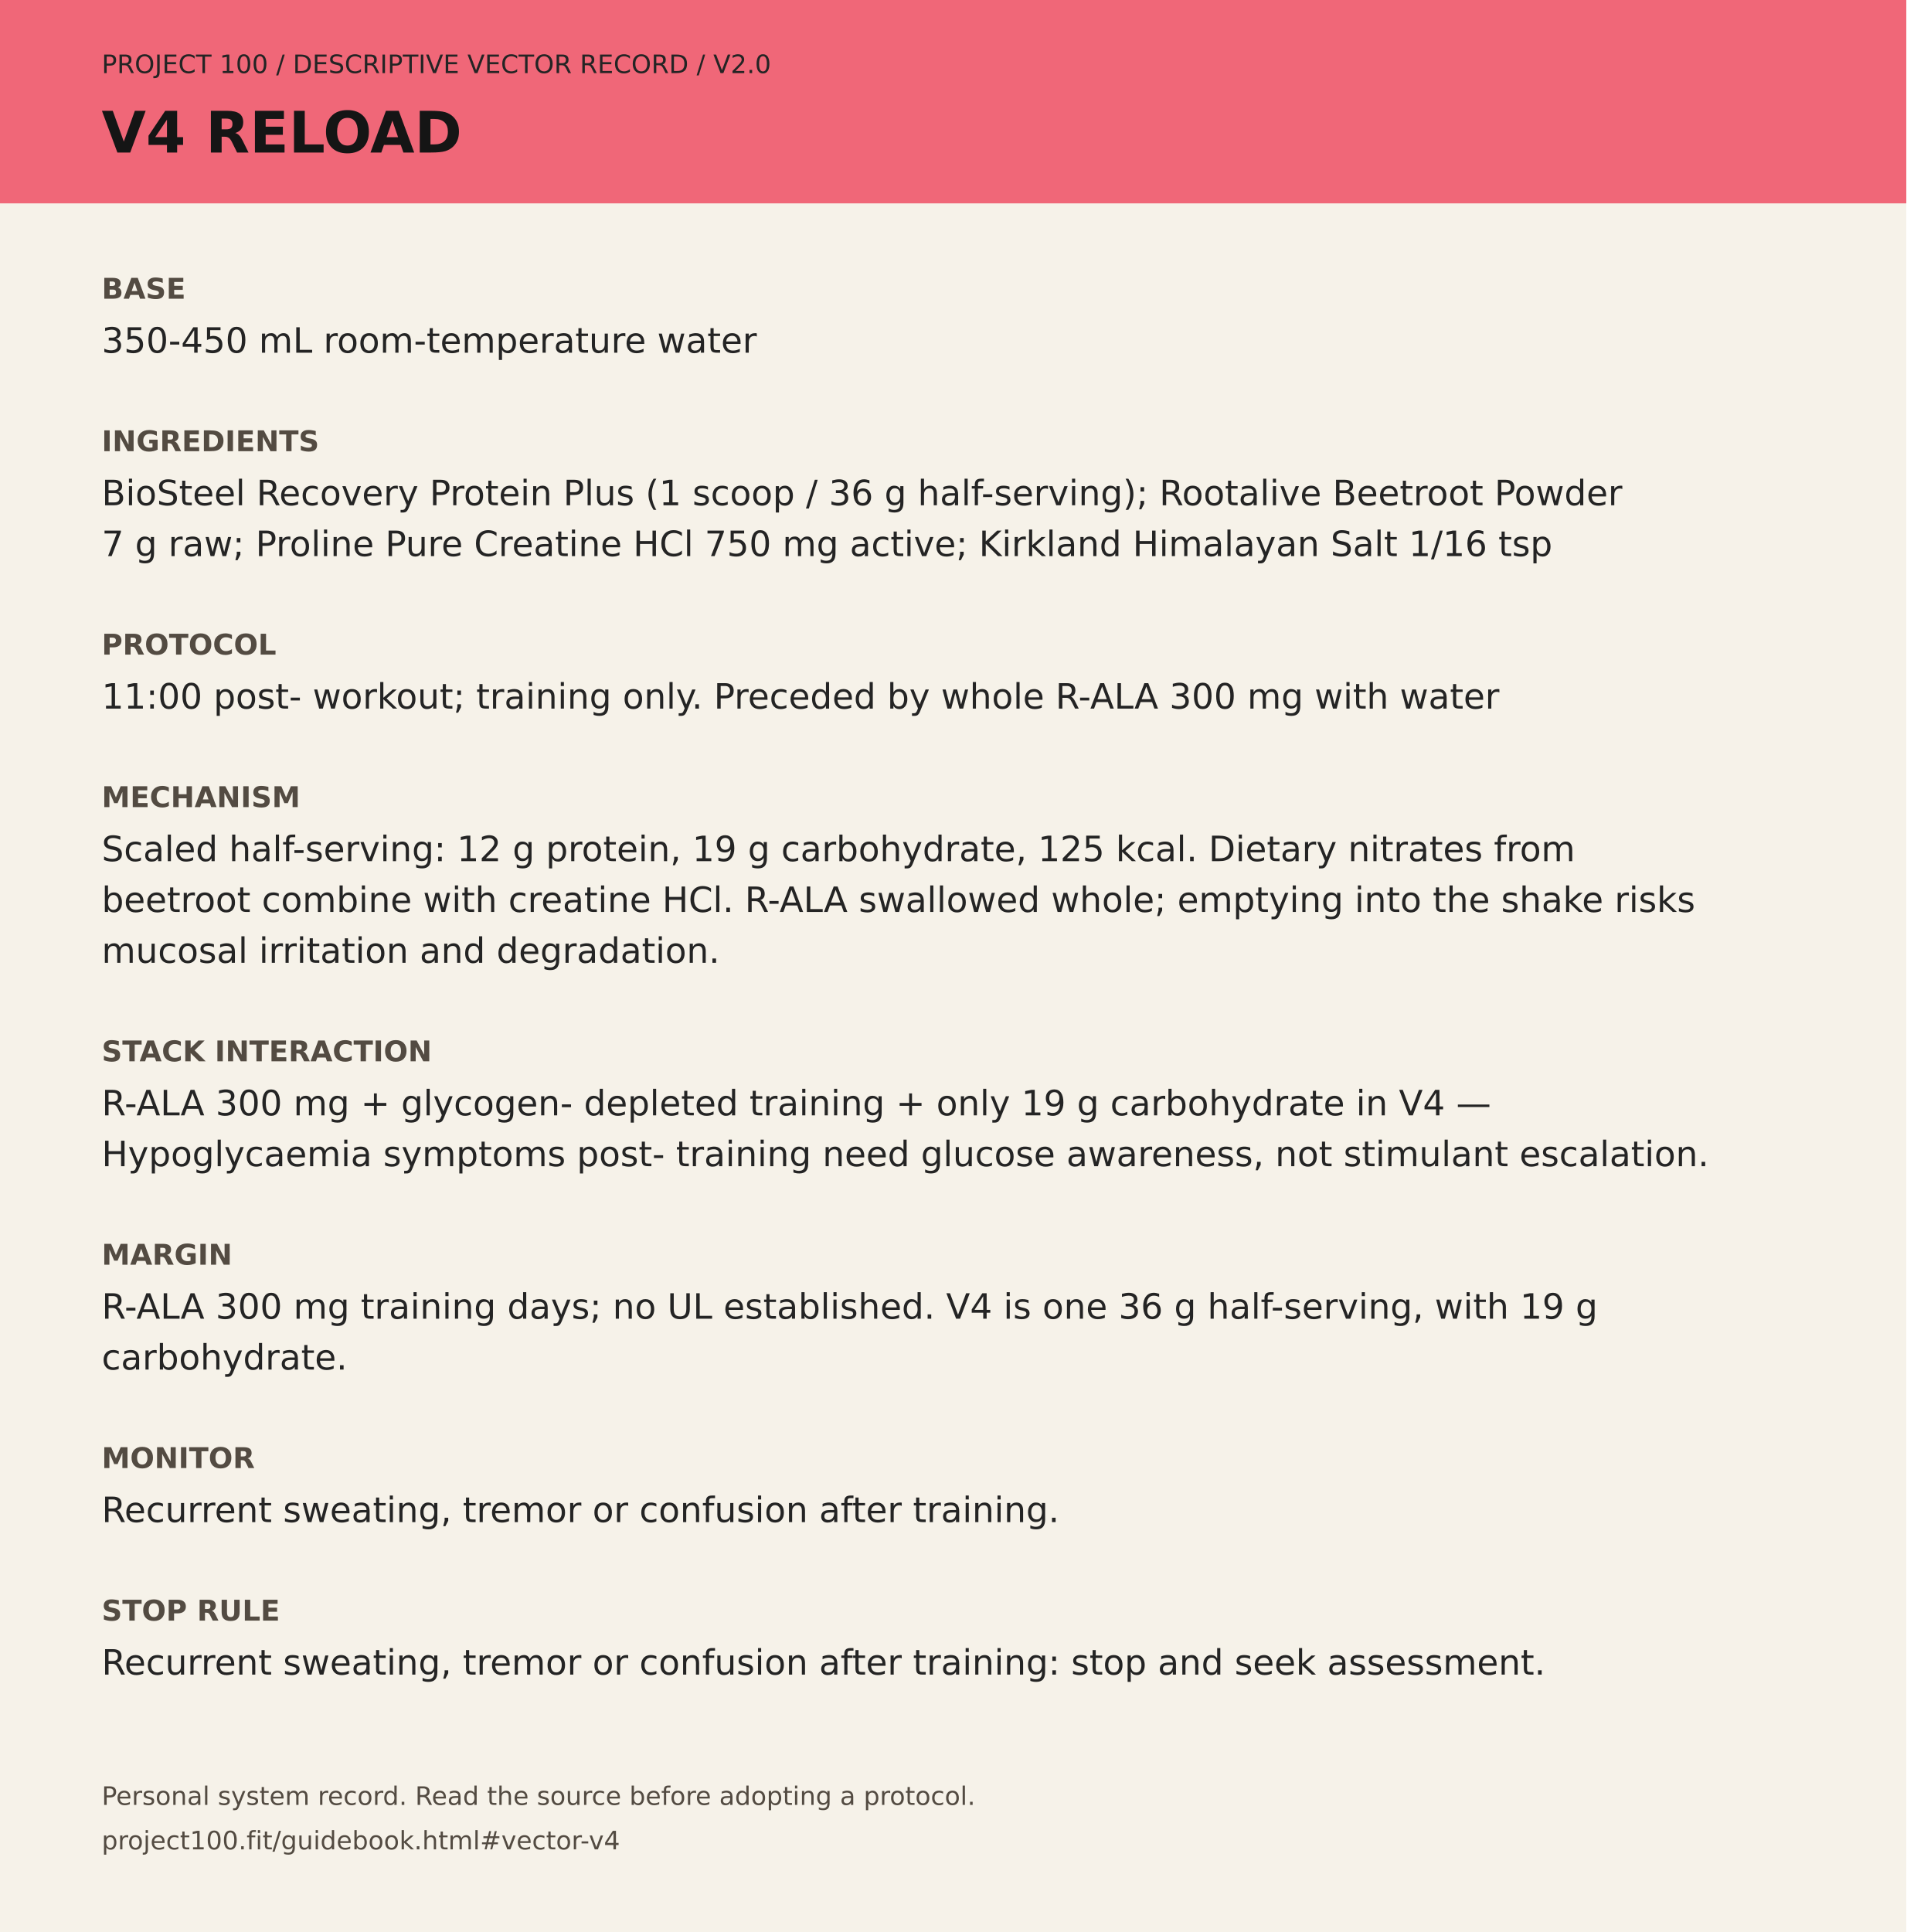
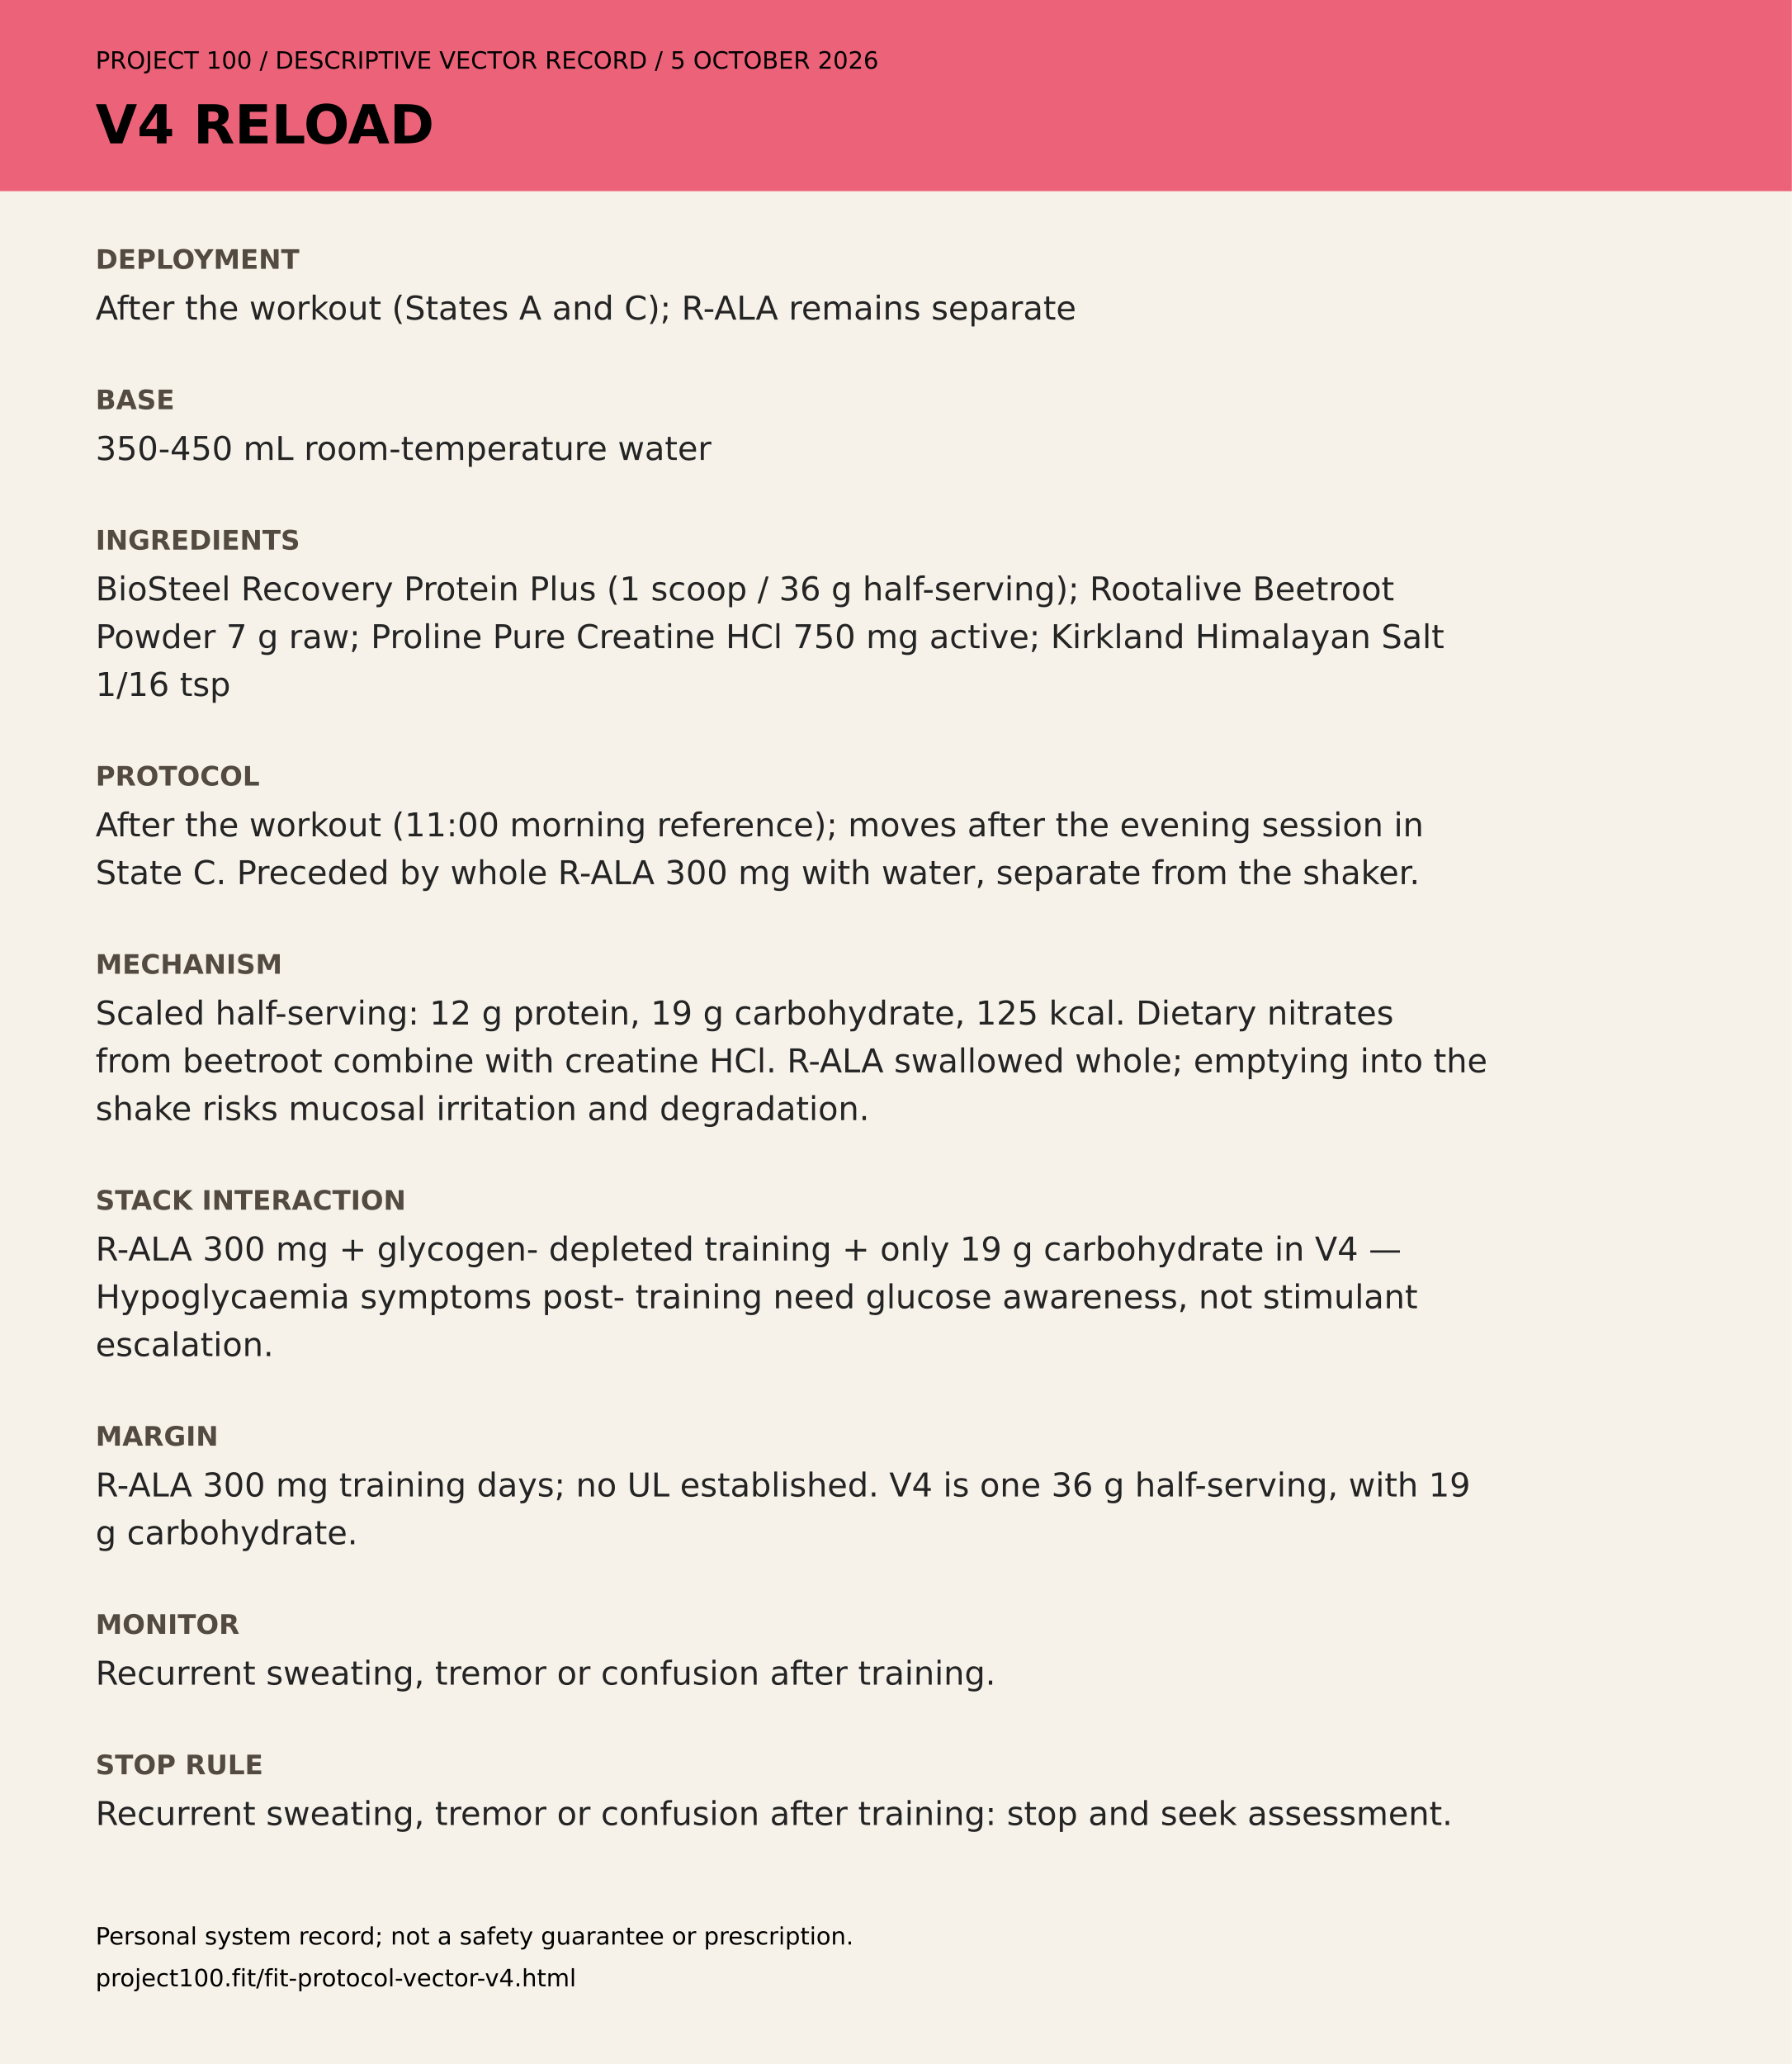
- <svg xmlns="http://www.w3.org/2000/svg" width="1200" height="1216" viewBox="0 0 1200 1216" role="img" aria-label="V4 RELOAD ingredients and protocol">
-   <rect width="1200" height="1216" fill="#f6f2e9" />
-   <rect width="1200" height="128" fill="#f06778" />
+ <svg xmlns="http://www.w3.org/2000/svg" width="1200" height="1382" viewBox="0 0 1200 1382" role="img" aria-label="V4 RELOAD descriptive record">
+   <rect width="1200" height="1382" fill="#f6f2e9" />
+   <rect width="1200" height="128" fill="#ec6278" />
  <g font-family="DejaVu Sans,Arial,sans-serif">
-     <text x="64" y="46" font-size="16" fill="#242424">PROJECT 100 / DESCRIPTIVE VECTOR RECORD / V2.0</text>
-     <text x="64" y="96" font-size="36" font-weight="700" fill="#151515">V4 RELOAD</text>
-     <text x="64" y="188" font-size="18" font-weight="700" fill="#534b42">BASE</text>
-     <text x="64" y="222" font-size="22" fill="#242424">350-450 mL room-temperature water</text>
-     <text x="64" y="284" font-size="18" font-weight="700" fill="#534b42">INGREDIENTS</text>
-     <text x="64" y="318" font-size="22" fill="#242424">BioSteel Recovery Protein Plus (1 scoop / 36 g half-serving); Rootalive Beetroot Powder</text>
-     <text x="64" y="350" font-size="22" fill="#242424">7 g raw; Proline Pure Creatine HCl 750 mg active; Kirkland Himalayan Salt 1/16 tsp</text>
-     <text x="64" y="412" font-size="18" font-weight="700" fill="#534b42">PROTOCOL</text>
-     <text x="64" y="446" font-size="22" fill="#242424">11:00 post- workout; training only. Preceded by whole R-ALA 300 mg with water</text>
-     <text x="64" y="508" font-size="18" font-weight="700" fill="#534b42">MECHANISM</text>
-     <text x="64" y="542" font-size="22" fill="#242424">Scaled half-serving: 12 g protein, 19 g carbohydrate, 125 kcal. Dietary nitrates from</text>
-     <text x="64" y="574" font-size="22" fill="#242424">beetroot combine with creatine HCl. R-ALA swallowed whole; emptying into the shake risks</text>
-     <text x="64" y="606" font-size="22" fill="#242424">mucosal irritation and degradation.</text>
-     <text x="64" y="668" font-size="18" font-weight="700" fill="#534b42">STACK INTERACTION</text>
-     <text x="64" y="702" font-size="22" fill="#242424">R-ALA 300 mg + glycogen- depleted training + only 19 g carbohydrate in V4 —</text>
-     <text x="64" y="734" font-size="22" fill="#242424">Hypoglycaemia symptoms post- training need glucose awareness, not stimulant escalation.</text>
-     <text x="64" y="796" font-size="18" font-weight="700" fill="#534b42">MARGIN</text>
-     <text x="64" y="830" font-size="22" fill="#242424">R-ALA 300 mg training days; no UL established. V4 is one 36 g half-serving, with 19 g</text>
-     <text x="64" y="862" font-size="22" fill="#242424">carbohydrate.</text>
-     <text x="64" y="924" font-size="18" font-weight="700" fill="#534b42">MONITOR</text>
-     <text x="64" y="958" font-size="22" fill="#242424">Recurrent sweating, tremor or confusion after training.</text>
-     <text x="64" y="1020" font-size="18" font-weight="700" fill="#534b42">STOP RULE</text>
-     <text x="64" y="1054" font-size="22" fill="#242424">Recurrent sweating, tremor or confusion after training: stop and seek assessment.</text>
-     <text x="64" y="1136" font-size="16" fill="#534b42">Personal system record. Read the source before adopting a protocol.</text>
-     <text x="64" y="1164" font-size="16" fill="#534b42">project100.fit/guidebook.html#vector-v4</text>
+     <text x="64" y="46" font-size="16">PROJECT 100 / DESCRIPTIVE VECTOR RECORD / 5 OCTOBER 2026</text>
+     <text x="64" y="96" font-size="36" font-weight="700">V4 RELOAD</text>
+     <text x="64" y="180" font-size="18" font-weight="700" fill="#534b42">DEPLOYMENT</text>
+     <text x="64" y="214" font-size="22" fill="#242424">After the workout (States A and C); R-ALA remains separate</text>
+     <text x="64" y="274" font-size="18" font-weight="700" fill="#534b42">BASE</text>
+     <text x="64" y="308" font-size="22" fill="#242424">350-450 mL room-temperature water</text>
+     <text x="64" y="368" font-size="18" font-weight="700" fill="#534b42">INGREDIENTS</text>
+     <text x="64" y="402" font-size="22" fill="#242424">BioSteel Recovery Protein Plus (1 scoop / 36 g half-serving); Rootalive Beetroot</text>
+     <text x="64" y="434" font-size="22" fill="#242424">Powder 7 g raw; Proline Pure Creatine HCl 750 mg active; Kirkland Himalayan Salt</text>
+     <text x="64" y="466" font-size="22" fill="#242424">1/16 tsp</text>
+     <text x="64" y="526" font-size="18" font-weight="700" fill="#534b42">PROTOCOL</text>
+     <text x="64" y="560" font-size="22" fill="#242424">After the workout (11:00 morning reference); moves after the evening session in</text>
+     <text x="64" y="592" font-size="22" fill="#242424">State C. Preceded by whole R-ALA 300 mg with water, separate from the shaker.</text>
+     <text x="64" y="652" font-size="18" font-weight="700" fill="#534b42">MECHANISM</text>
+     <text x="64" y="686" font-size="22" fill="#242424">Scaled half-serving: 12 g protein, 19 g carbohydrate, 125 kcal. Dietary nitrates</text>
+     <text x="64" y="718" font-size="22" fill="#242424">from beetroot combine with creatine HCl. R-ALA swallowed whole; emptying into the</text>
+     <text x="64" y="750" font-size="22" fill="#242424">shake risks mucosal irritation and degradation.</text>
+     <text x="64" y="810" font-size="18" font-weight="700" fill="#534b42">STACK INTERACTION</text>
+     <text x="64" y="844" font-size="22" fill="#242424">R-ALA 300 mg + glycogen- depleted training + only 19 g carbohydrate in V4 —</text>
+     <text x="64" y="876" font-size="22" fill="#242424">Hypoglycaemia symptoms post- training need glucose awareness, not stimulant</text>
+     <text x="64" y="908" font-size="22" fill="#242424">escalation.</text>
+     <text x="64" y="968" font-size="18" font-weight="700" fill="#534b42">MARGIN</text>
+     <text x="64" y="1002" font-size="22" fill="#242424">R-ALA 300 mg training days; no UL established. V4 is one 36 g half-serving, with 19</text>
+     <text x="64" y="1034" font-size="22" fill="#242424">g carbohydrate.</text>
+     <text x="64" y="1094" font-size="18" font-weight="700" fill="#534b42">MONITOR</text>
+     <text x="64" y="1128" font-size="22" fill="#242424">Recurrent sweating, tremor or confusion after training.</text>
+     <text x="64" y="1188" font-size="18" font-weight="700" fill="#534b42">STOP RULE</text>
+     <text x="64" y="1222" font-size="22" fill="#242424">Recurrent sweating, tremor or confusion after training: stop and seek assessment.</text>
+     <text x="64" y="1302" font-size="16">Personal system record; not a safety guarantee or prescription.</text>
+     <text x="64" y="1330" font-size="16">project100.fit/fit-protocol-vector-v4.html</text>
  </g>
</svg>
